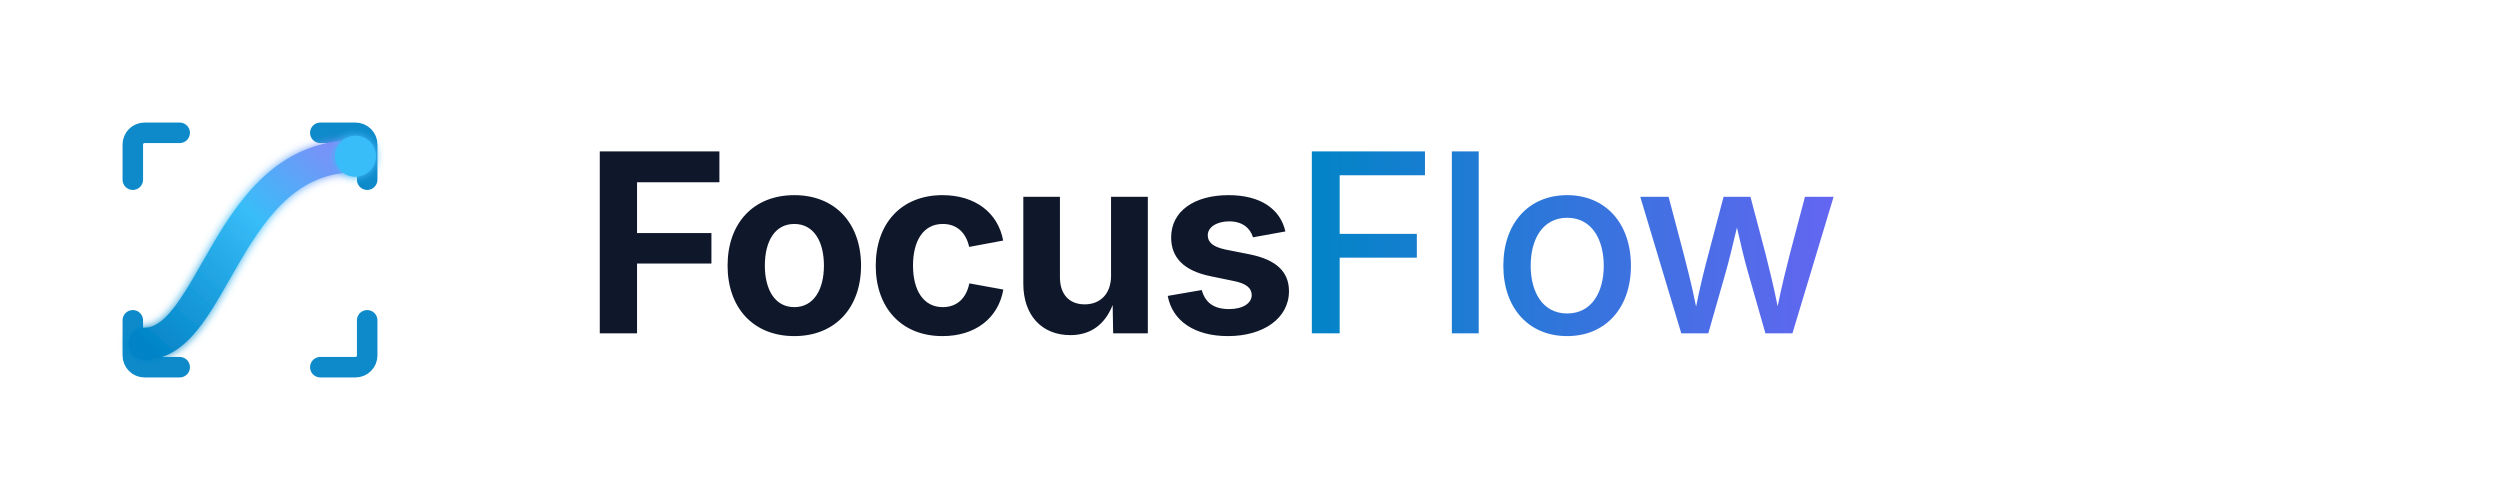
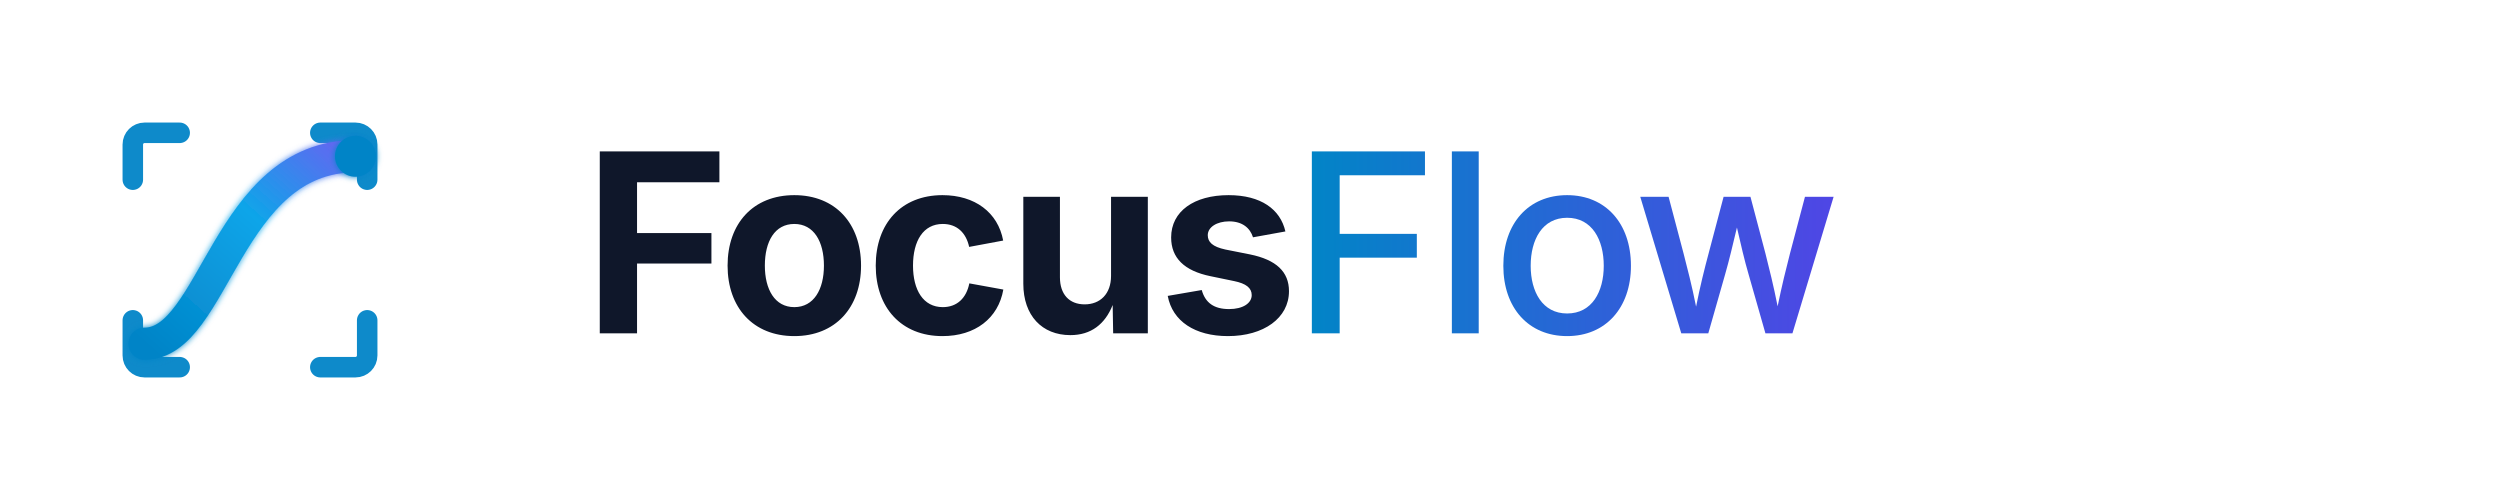
<svg xmlns="http://www.w3.org/2000/svg" viewBox="0 0 240 48" width="100%" height="100%">
  <defs>
-     <linearGradient id="hzFlowGrad" x1="0%" y1="100%" x2="100%" y2="0%">
+     <linearGradient id="hzFlowGradLight" x1="0%" y1="100%" x2="100%" y2="0%">
      <stop offset="0%" stop-color="#0284c7" />
-       <stop offset="60%" stop-color="#38bdf8" />
-       <stop offset="100%" stop-color="#818cf8" />
-     </linearGradient>
-     <linearGradient id="textGrad" x1="0%" y1="0%" x2="100%" y2="0%">
-       <stop offset="0%" stop-color="#0284c7" />
+       <stop offset="60%" stop-color="#0ea5e9" />
      <stop offset="100%" stop-color="#6366f1" />
    </linearGradient>
-     <filter id="hzGlow" x="-20%" y="-20%" width="140%" height="140%">
-       <feGaussianBlur stdDeviation="1.5" result="blur" />
+     <linearGradient id="textGradLight" x1="0%" y1="0%" x2="100%" y2="0%">
+       <stop offset="0%" stop-color="#0284c7" />
+       <stop offset="100%" stop-color="#4f46e5" />
+     </linearGradient>
+     <filter id="hzGlowLight" x="-20%" y="-20%" width="140%" height="140%">
+       <feGaussianBlur stdDeviation="1" result="blur" />
      <feComposite in="SourceGraphic" in2="blur" operator="over" />
    </filter>
  </defs>
-   <style>
-     .brand-focus-text { fill: #0f172a; }
-     .viewfinder-box { stroke: #0284c7; }
-     @media (prefers-color-scheme: dark) {
-       .brand-focus-text { fill: #f8fafc; }
-       .viewfinder-box { stroke: #38bdf8; }
-     }
-   </style>
  <g transform="translate(6, 6) scale(0.28125)">
-     <g class="viewfinder-box" stroke-width="7" stroke-linecap="round" stroke-linejoin="round" fill="none" opacity="0.95">
+     <g stroke="#0284c7" stroke-width="7" stroke-linecap="round" stroke-linejoin="round" fill="none" opacity="0.95">
      <path d="M 40 24 L 28 24 A 4 4 0 0 0 24 28 L 24 40" />
      <path d="M 88 24 L 100 24 A 4 4 0 0 1 104 28 L 104 40" />
      <path d="M 24 88 L 24 100 A 4 4 0 0 0 28 104 L 40 104" />
      <path d="M 104 88 L 104 100 A 4 4 0 0 1 100 104 L 88 104" />
    </g>
-     <path d="M 28 96 C 52 96, 56 32, 100 32" fill="none" stroke="url(#hzFlowGrad)" stroke-width="11" stroke-linecap="round" filter="url(#hzGlow)" />
-     <circle cx="100" cy="32" r="7" fill="#38bdf8" filter="url(#hzGlow)" />
+     <path d="M 28 96 C 52 96, 56 32, 100 32" fill="none" stroke="url(#hzFlowGradLight)" stroke-width="11" stroke-linecap="round" filter="url(#hzGlowLight)" />
+     <circle cx="100" cy="32" r="7" fill="#0284c7" filter="url(#hzGlowLight)" />
  </g>
-   <text class="brand-focus-text" x="56" y="32" font-family="-apple-system, BlinkMacSystemFont, 'Inter', 'Geist Sans', 'Segoe UI', sans-serif" font-size="24" font-weight="700" letter-spacing="-0.5px">Focus</text>
-   <text x="124" y="32" font-family="-apple-system, BlinkMacSystemFont, 'Inter', 'Geist Sans', 'Segoe UI', sans-serif" font-size="24" font-weight="500" letter-spacing="-0.5px" fill="url(#textGrad)">Flow</text>
+   <text x="56" y="32" font-family="-apple-system, BlinkMacSystemFont, 'Inter', 'Geist Sans', 'Segoe UI', sans-serif" font-size="24" font-weight="700" letter-spacing="-0.5px" fill="#0f172a">Focus</text>
+   <text x="124" y="32" font-family="-apple-system, BlinkMacSystemFont, 'Inter', 'Geist Sans', 'Segoe UI', sans-serif" font-size="24" font-weight="500" letter-spacing="-0.5px" fill="url(#textGradLight)">Flow</text>
</svg>
